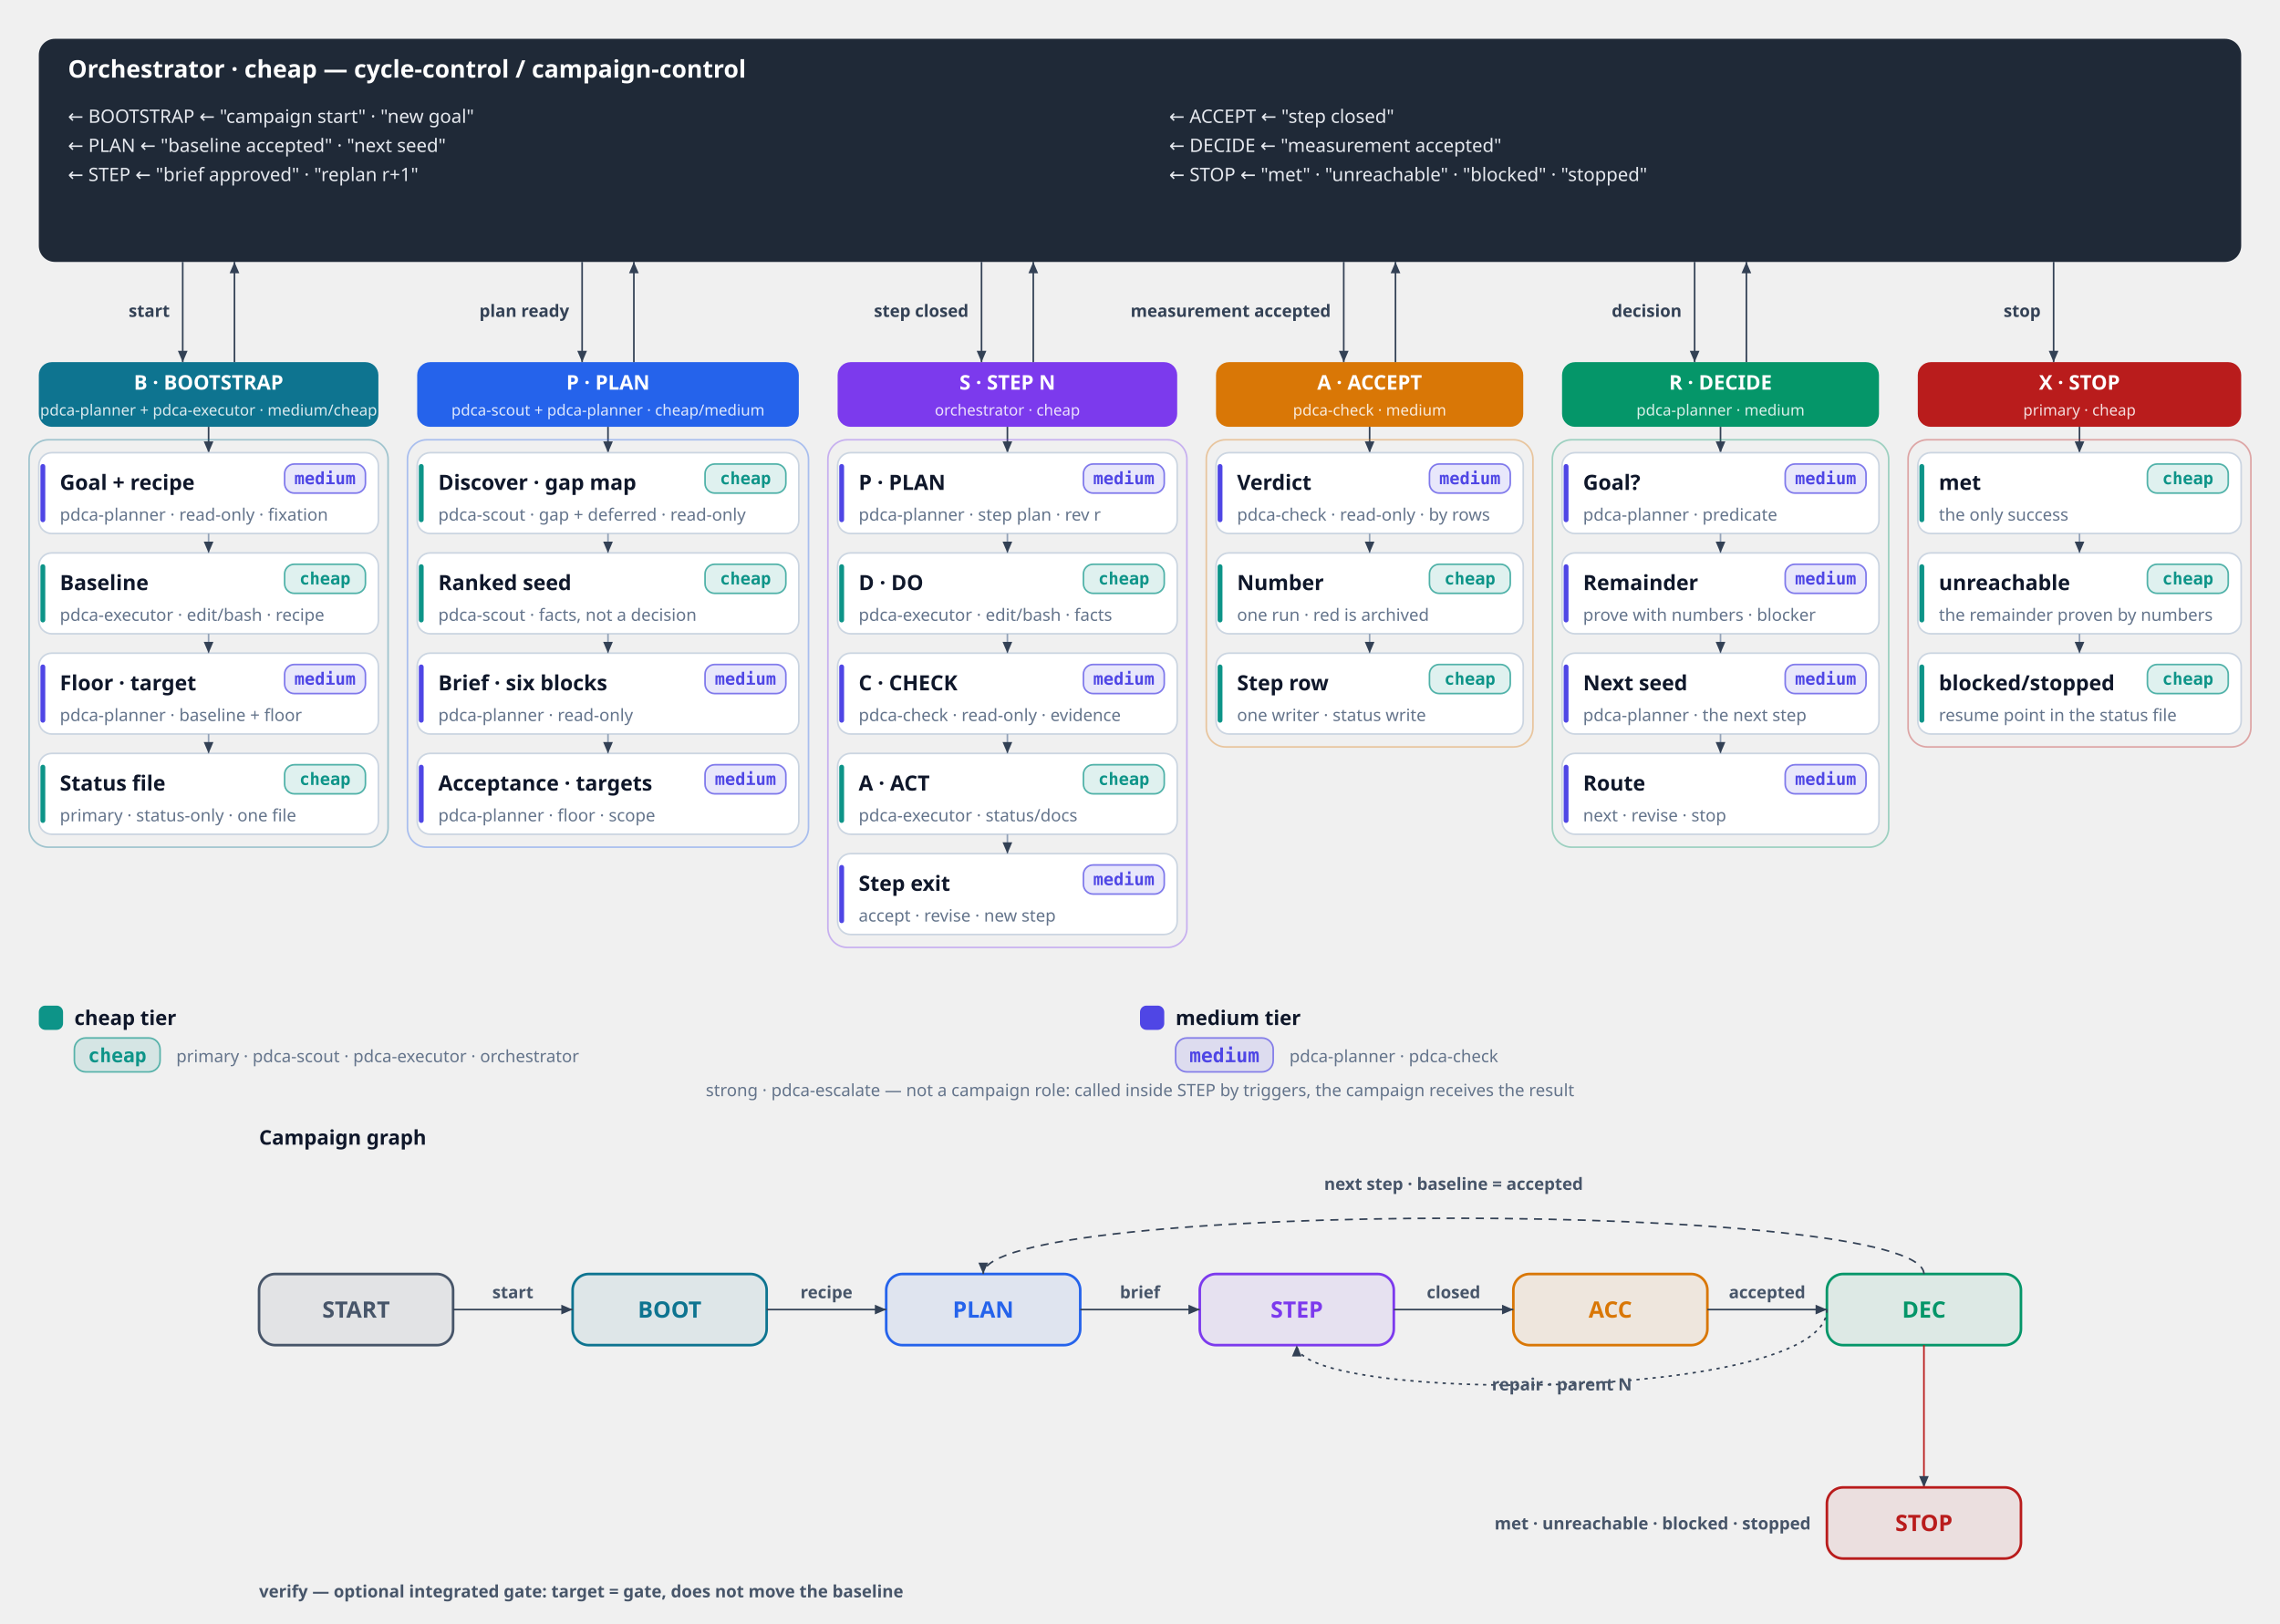
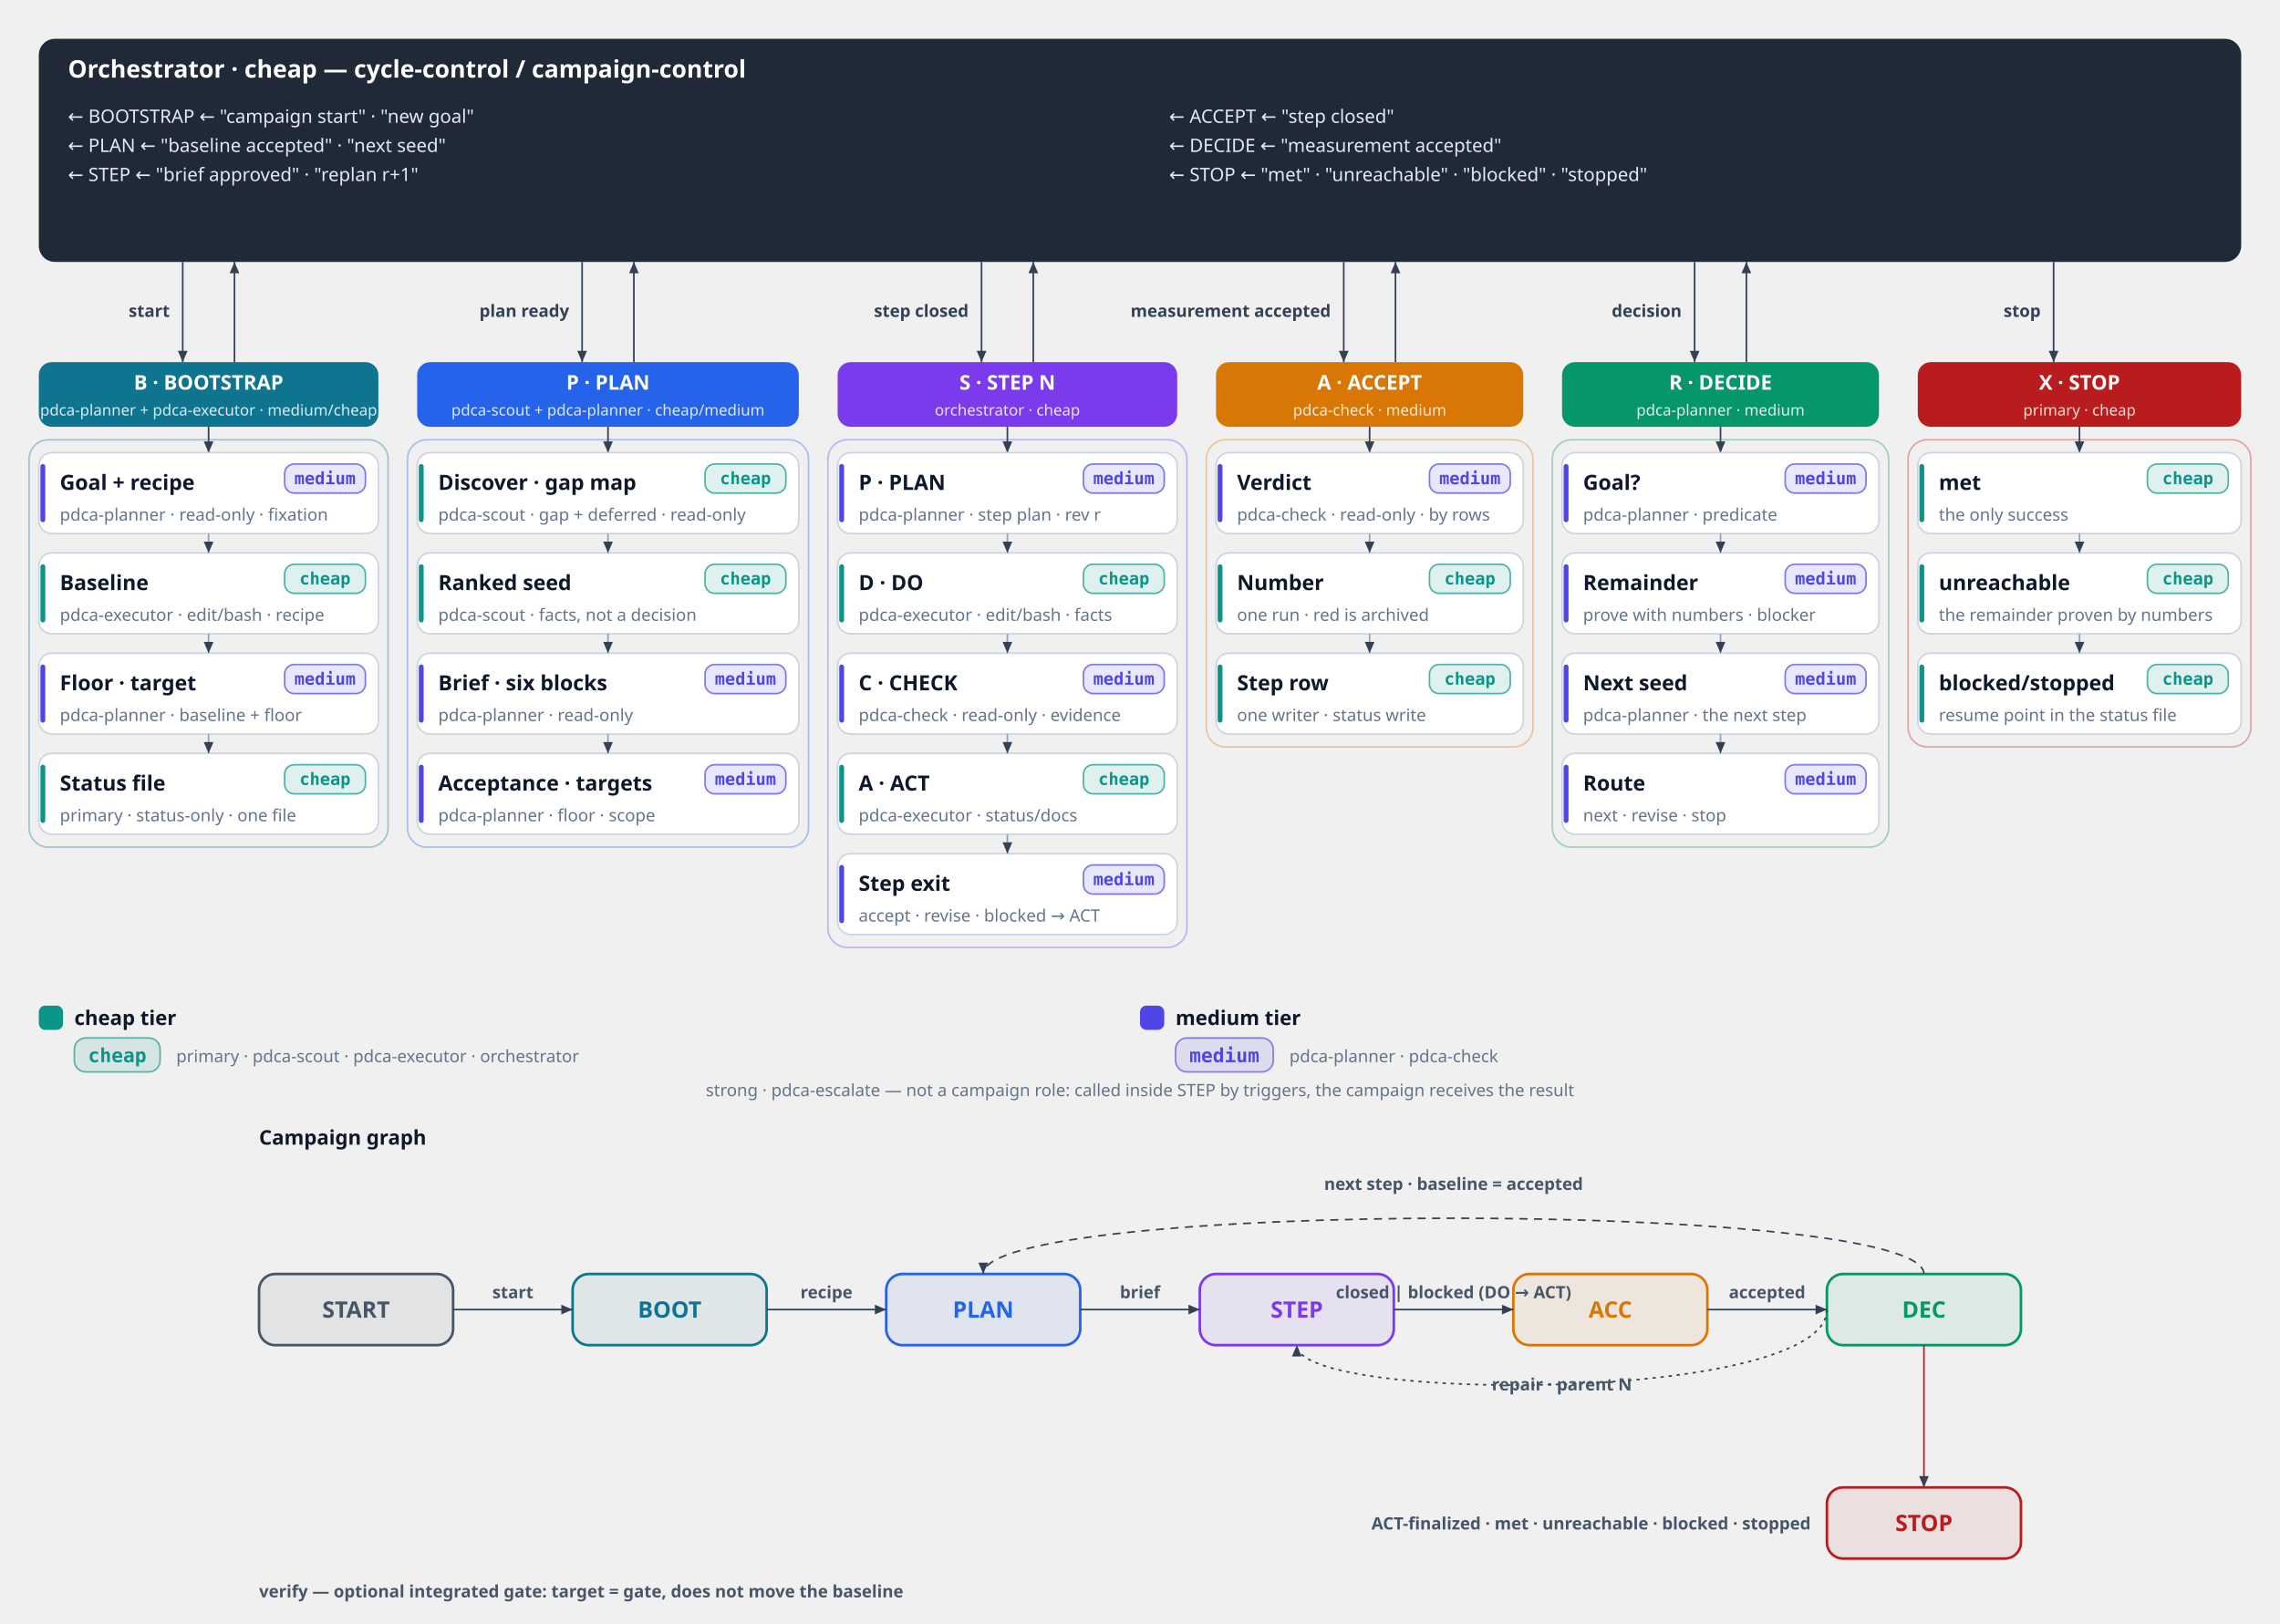
<svg xmlns="http://www.w3.org/2000/svg" viewBox="0 0 1410 1004" width="1410" font-family="Segoe UI, system-ui, sans-serif">
  <defs>
    <marker id="arrow" markerWidth="9" markerHeight="9" refX="7" refY="3" orient="auto">
      <path d="M0,0 L7,3 L0,6 Z" fill="#334155" />
    </marker>
  </defs>
  <style>
.t{font-size:13px;font-weight:600;fill:#0f172a}
.s{font-size:10.5px;fill:#64748b}
.h{font-size:12.5px;font-weight:700;fill:#ffffff}
.ho{font-size:9.5px;fill:#ffffff;fill-opacity:0.85}
.g{font-size:10.5px;font-weight:600}
.band{fill:#1f2937}
.bt{fill:#ffffff;font-size:15px;font-weight:700}
.ol{fill:#e6e9ef;font-size:11.5px}
.lt{font-size:12.5px;font-weight:700;fill:#0f172a}
.ls{font-size:10.5px;fill:#64748b}
.lm{font-family:ui-monospace,Consolas,Menlo,monospace;font-size:12px;font-weight:700}
.bm{font-family:ui-monospace,Consolas,Menlo,monospace;font-size:10.5px;font-weight:700}
.st{font-size:14px;font-weight:700}
</style>
  <rect x="24" y="24" width="1362" height="138" rx="10" class="band" />
  <text x="42" y="48" class="bt">Orchestrator · cheap — cycle-control / campaign-control</text>
  <text x="42" y="76" class="ol">← BOOTSTRAP ← "campaign start" · "new goal"</text>
  <text x="42" y="94" class="ol">← PLAN ← "baseline accepted" · "next seed"</text>
  <text x="42" y="112" class="ol">← STEP ← "brief approved" · "replan r+1"</text>
  <text x="723.0" y="76" class="ol">← ACCEPT ← "step closed"</text>
  <text x="723.0" y="94" class="ol">← DECIDE ← "measurement accepted"</text>
  <text x="723.0" y="112" class="ol">← STOP ← "met" · "unreachable" · "blocked" · "stopped"</text>
  <rect x="24" y="224" width="210" height="40" rx="8" fill="#0e7490" />
  <text x="129.0" y="241" class="h" text-anchor="middle">B · BOOTSTRAP</text>
  <text x="129.0" y="257" class="ho" text-anchor="middle">pdca-planner + pdca-executor · medium/cheap</text>
  <polyline points="129.0,264 129.0,280" fill="none" stroke="#334155" marker-end="url(#arrow)" />
  <rect x="24" y="280" width="210" height="50" rx="8" fill="#ffffff" stroke="#cbd5e1" stroke-width="1" />
  <rect x="25" y="287" width="3" height="36" rx="1.5" fill="#4f46e5" />
  <rect x="176" y="287" width="50" height="18" rx="6" fill="#4f46e5" fill-opacity="0.13" stroke="#4f46e5" stroke-opacity="0.7" />
  <text x="201.0" y="299.5" class="bm" fill="#4f46e5" text-anchor="middle">medium</text>
  <text x="37" y="303" class="t">Goal + recipe</text>
  <text x="37" y="322" class="s">pdca-planner · read-only · fixation</text>
  <rect x="24" y="342" width="210" height="50" rx="8" fill="#ffffff" stroke="#cbd5e1" stroke-width="1" />
  <rect x="25" y="349" width="3" height="36" rx="1.5" fill="#0d9488" />
  <rect x="176" y="349" width="50" height="18" rx="6" fill="#0d9488" fill-opacity="0.13" stroke="#0d9488" stroke-opacity="0.7" />
  <text x="201.0" y="361.5" class="bm" fill="#0d9488" text-anchor="middle">cheap</text>
  <text x="37" y="365" class="t">Baseline</text>
  <text x="37" y="384" class="s">pdca-executor · edit/bash · recipe</text>
  <polyline points="129.0,330 129.0,342" fill="none" stroke="#94a3b8" marker-end="url(#arrow)" />
  <rect x="24" y="404" width="210" height="50" rx="8" fill="#ffffff" stroke="#cbd5e1" stroke-width="1" />
  <rect x="25" y="411" width="3" height="36" rx="1.5" fill="#4f46e5" />
  <rect x="176" y="411" width="50" height="18" rx="6" fill="#4f46e5" fill-opacity="0.13" stroke="#4f46e5" stroke-opacity="0.7" />
  <text x="201.0" y="423.5" class="bm" fill="#4f46e5" text-anchor="middle">medium</text>
  <text x="37" y="427" class="t">Floor · target</text>
  <text x="37" y="446" class="s">pdca-planner · baseline + floor</text>
  <polyline points="129.0,392 129.0,404" fill="none" stroke="#94a3b8" marker-end="url(#arrow)" />
  <rect x="24" y="466" width="210" height="50" rx="8" fill="#ffffff" stroke="#cbd5e1" stroke-width="1" />
  <rect x="25" y="473" width="3" height="36" rx="1.5" fill="#0d9488" />
  <rect x="176" y="473" width="50" height="18" rx="6" fill="#0d9488" fill-opacity="0.13" stroke="#0d9488" stroke-opacity="0.7" />
  <text x="201.0" y="485.5" class="bm" fill="#0d9488" text-anchor="middle">cheap</text>
  <text x="37" y="489" class="t">Status file</text>
  <text x="37" y="508" class="s">primary · status-only · one file</text>
  <polyline points="129.0,454 129.0,466" fill="none" stroke="#94a3b8" marker-end="url(#arrow)" />
  <rect x="18" y="272" width="222" height="252" rx="12" fill="none" stroke="#0e7490" stroke-opacity="0.35" stroke-width="1" />
  <rect x="258" y="224" width="236" height="40" rx="8" fill="#2563eb" />
  <text x="376.0" y="241" class="h" text-anchor="middle">P · PLAN</text>
  <text x="376.0" y="257" class="ho" text-anchor="middle">pdca-scout + pdca-planner · cheap/medium</text>
  <polyline points="376.0,264 376.0,280" fill="none" stroke="#334155" marker-end="url(#arrow)" />
  <rect x="258" y="280" width="236" height="50" rx="8" fill="#ffffff" stroke="#cbd5e1" stroke-width="1" />
  <rect x="259" y="287" width="3" height="36" rx="1.5" fill="#0d9488" />
  <rect x="436" y="287" width="50" height="18" rx="6" fill="#0d9488" fill-opacity="0.13" stroke="#0d9488" stroke-opacity="0.7" />
  <text x="461.0" y="299.5" class="bm" fill="#0d9488" text-anchor="middle">cheap</text>
  <text x="271" y="303" class="t">Discover · gap map</text>
  <text x="271" y="322" class="s">pdca-scout · gap + deferred · read-only</text>
  <rect x="258" y="342" width="236" height="50" rx="8" fill="#ffffff" stroke="#cbd5e1" stroke-width="1" />
  <rect x="259" y="349" width="3" height="36" rx="1.5" fill="#0d9488" />
  <rect x="436" y="349" width="50" height="18" rx="6" fill="#0d9488" fill-opacity="0.13" stroke="#0d9488" stroke-opacity="0.7" />
  <text x="461.0" y="361.5" class="bm" fill="#0d9488" text-anchor="middle">cheap</text>
  <text x="271" y="365" class="t">Ranked seed</text>
  <text x="271" y="384" class="s">pdca-scout · facts, not a decision</text>
  <polyline points="376.0,330 376.0,342" fill="none" stroke="#94a3b8" marker-end="url(#arrow)" />
  <rect x="258" y="404" width="236" height="50" rx="8" fill="#ffffff" stroke="#cbd5e1" stroke-width="1" />
  <rect x="259" y="411" width="3" height="36" rx="1.5" fill="#4f46e5" />
  <rect x="436" y="411" width="50" height="18" rx="6" fill="#4f46e5" fill-opacity="0.13" stroke="#4f46e5" stroke-opacity="0.7" />
  <text x="461.0" y="423.5" class="bm" fill="#4f46e5" text-anchor="middle">medium</text>
  <text x="271" y="427" class="t">Brief · six blocks</text>
  <text x="271" y="446" class="s">pdca-planner · read-only</text>
  <polyline points="376.0,392 376.0,404" fill="none" stroke="#94a3b8" marker-end="url(#arrow)" />
  <rect x="258" y="466" width="236" height="50" rx="8" fill="#ffffff" stroke="#cbd5e1" stroke-width="1" />
  <rect x="259" y="473" width="3" height="36" rx="1.5" fill="#4f46e5" />
  <rect x="436" y="473" width="50" height="18" rx="6" fill="#4f46e5" fill-opacity="0.13" stroke="#4f46e5" stroke-opacity="0.7" />
  <text x="461.0" y="485.5" class="bm" fill="#4f46e5" text-anchor="middle">medium</text>
  <text x="271" y="489" class="t">Acceptance · targets</text>
  <text x="271" y="508" class="s">pdca-planner · floor · scope</text>
  <polyline points="376.0,454 376.0,466" fill="none" stroke="#94a3b8" marker-end="url(#arrow)" />
  <rect x="252" y="272" width="248" height="252" rx="12" fill="none" stroke="#2563eb" stroke-opacity="0.35" stroke-width="1" />
  <rect x="518" y="224" width="210" height="40" rx="8" fill="#7c3aed" />
  <text x="623.0" y="241" class="h" text-anchor="middle">S · STEP N</text>
  <text x="623.0" y="257" class="ho" text-anchor="middle">orchestrator · cheap</text>
  <polyline points="623.0,264 623.0,280" fill="none" stroke="#334155" marker-end="url(#arrow)" />
  <rect x="518" y="280" width="210" height="50" rx="8" fill="#ffffff" stroke="#cbd5e1" stroke-width="1" />
  <rect x="519" y="287" width="3" height="36" rx="1.5" fill="#4f46e5" />
  <rect x="670" y="287" width="50" height="18" rx="6" fill="#4f46e5" fill-opacity="0.13" stroke="#4f46e5" stroke-opacity="0.7" />
  <text x="695.0" y="299.5" class="bm" fill="#4f46e5" text-anchor="middle">medium</text>
  <text x="531" y="303" class="t">P · PLAN</text>
  <text x="531" y="322" class="s">pdca-planner · step plan · rev r</text>
  <rect x="518" y="342" width="210" height="50" rx="8" fill="#ffffff" stroke="#cbd5e1" stroke-width="1" />
  <rect x="519" y="349" width="3" height="36" rx="1.5" fill="#0d9488" />
  <rect x="670" y="349" width="50" height="18" rx="6" fill="#0d9488" fill-opacity="0.13" stroke="#0d9488" stroke-opacity="0.7" />
  <text x="695.0" y="361.5" class="bm" fill="#0d9488" text-anchor="middle">cheap</text>
  <text x="531" y="365" class="t">D · DO</text>
  <text x="531" y="384" class="s">pdca-executor · edit/bash · facts</text>
  <polyline points="623.0,330 623.0,342" fill="none" stroke="#94a3b8" marker-end="url(#arrow)" />
  <rect x="518" y="404" width="210" height="50" rx="8" fill="#ffffff" stroke="#cbd5e1" stroke-width="1" />
  <rect x="519" y="411" width="3" height="36" rx="1.5" fill="#4f46e5" />
  <rect x="670" y="411" width="50" height="18" rx="6" fill="#4f46e5" fill-opacity="0.13" stroke="#4f46e5" stroke-opacity="0.7" />
  <text x="695.0" y="423.5" class="bm" fill="#4f46e5" text-anchor="middle">medium</text>
  <text x="531" y="427" class="t">C · CHECK</text>
  <text x="531" y="446" class="s">pdca-check · read-only · evidence</text>
  <polyline points="623.0,392 623.0,404" fill="none" stroke="#94a3b8" marker-end="url(#arrow)" />
  <rect x="518" y="466" width="210" height="50" rx="8" fill="#ffffff" stroke="#cbd5e1" stroke-width="1" />
  <rect x="519" y="473" width="3" height="36" rx="1.5" fill="#0d9488" />
  <rect x="670" y="473" width="50" height="18" rx="6" fill="#0d9488" fill-opacity="0.13" stroke="#0d9488" stroke-opacity="0.7" />
  <text x="695.0" y="485.5" class="bm" fill="#0d9488" text-anchor="middle">cheap</text>
  <text x="531" y="489" class="t">A · ACT</text>
  <text x="531" y="508" class="s">pdca-executor · status/docs</text>
  <polyline points="623.0,454 623.0,466" fill="none" stroke="#94a3b8" marker-end="url(#arrow)" />
  <rect x="518" y="528" width="210" height="50" rx="8" fill="#ffffff" stroke="#cbd5e1" stroke-width="1" />
  <rect x="519" y="535" width="3" height="36" rx="1.5" fill="#4f46e5" />
  <rect x="670" y="535" width="50" height="18" rx="6" fill="#4f46e5" fill-opacity="0.13" stroke="#4f46e5" stroke-opacity="0.7" />
  <text x="695.0" y="547.5" class="bm" fill="#4f46e5" text-anchor="middle">medium</text>
  <text x="531" y="551" class="t">Step exit</text>
-   <text x="531" y="570" class="s">accept · revise · new step</text>
+   <text x="531" y="570" class="s">accept · revise · blocked → ACT</text>
  <polyline points="623.0,516 623.0,528" fill="none" stroke="#94a3b8" marker-end="url(#arrow)" />
  <rect x="512" y="272" width="222" height="314" rx="12" fill="none" stroke="#7c3aed" stroke-opacity="0.35" stroke-width="1" />
  <rect x="752" y="224" width="190" height="40" rx="8" fill="#d97706" />
  <text x="847.0" y="241" class="h" text-anchor="middle">A · ACCEPT</text>
  <text x="847.0" y="257" class="ho" text-anchor="middle">pdca-check · medium</text>
  <polyline points="847.0,264 847.0,280" fill="none" stroke="#334155" marker-end="url(#arrow)" />
  <rect x="752" y="280" width="190" height="50" rx="8" fill="#ffffff" stroke="#cbd5e1" stroke-width="1" />
  <rect x="753" y="287" width="3" height="36" rx="1.5" fill="#4f46e5" />
  <rect x="884" y="287" width="50" height="18" rx="6" fill="#4f46e5" fill-opacity="0.13" stroke="#4f46e5" stroke-opacity="0.7" />
  <text x="909.0" y="299.5" class="bm" fill="#4f46e5" text-anchor="middle">medium</text>
  <text x="765" y="303" class="t">Verdict</text>
  <text x="765" y="322" class="s">pdca-check · read-only · by rows</text>
  <rect x="752" y="342" width="190" height="50" rx="8" fill="#ffffff" stroke="#cbd5e1" stroke-width="1" />
  <rect x="753" y="349" width="3" height="36" rx="1.5" fill="#0d9488" />
  <rect x="884" y="349" width="50" height="18" rx="6" fill="#0d9488" fill-opacity="0.13" stroke="#0d9488" stroke-opacity="0.7" />
  <text x="909.0" y="361.5" class="bm" fill="#0d9488" text-anchor="middle">cheap</text>
  <text x="765" y="365" class="t">Number</text>
  <text x="765" y="384" class="s">one run · red is archived</text>
  <polyline points="847.0,330 847.0,342" fill="none" stroke="#94a3b8" marker-end="url(#arrow)" />
  <rect x="752" y="404" width="190" height="50" rx="8" fill="#ffffff" stroke="#cbd5e1" stroke-width="1" />
  <rect x="753" y="411" width="3" height="36" rx="1.5" fill="#0d9488" />
  <rect x="884" y="411" width="50" height="18" rx="6" fill="#0d9488" fill-opacity="0.13" stroke="#0d9488" stroke-opacity="0.7" />
  <text x="909.0" y="423.5" class="bm" fill="#0d9488" text-anchor="middle">cheap</text>
  <text x="765" y="427" class="t">Step row</text>
  <text x="765" y="446" class="s">one writer · status write</text>
  <polyline points="847.0,392 847.0,404" fill="none" stroke="#94a3b8" marker-end="url(#arrow)" />
  <rect x="746" y="272" width="202" height="190" rx="12" fill="none" stroke="#d97706" stroke-opacity="0.35" stroke-width="1" />
  <rect x="966" y="224" width="196" height="40" rx="8" fill="#059669" />
  <text x="1064.0" y="241" class="h" text-anchor="middle">R · DECIDE</text>
  <text x="1064.0" y="257" class="ho" text-anchor="middle">pdca-planner · medium</text>
  <polyline points="1064.0,264 1064.0,280" fill="none" stroke="#334155" marker-end="url(#arrow)" />
  <rect x="966" y="280" width="196" height="50" rx="8" fill="#ffffff" stroke="#cbd5e1" stroke-width="1" />
  <rect x="967" y="287" width="3" height="36" rx="1.5" fill="#4f46e5" />
  <rect x="1104" y="287" width="50" height="18" rx="6" fill="#4f46e5" fill-opacity="0.13" stroke="#4f46e5" stroke-opacity="0.7" />
  <text x="1129.0" y="299.5" class="bm" fill="#4f46e5" text-anchor="middle">medium</text>
  <text x="979" y="303" class="t">Goal?</text>
  <text x="979" y="322" class="s">pdca-planner · predicate</text>
  <rect x="966" y="342" width="196" height="50" rx="8" fill="#ffffff" stroke="#cbd5e1" stroke-width="1" />
  <rect x="967" y="349" width="3" height="36" rx="1.5" fill="#4f46e5" />
  <rect x="1104" y="349" width="50" height="18" rx="6" fill="#4f46e5" fill-opacity="0.13" stroke="#4f46e5" stroke-opacity="0.7" />
  <text x="1129.0" y="361.5" class="bm" fill="#4f46e5" text-anchor="middle">medium</text>
  <text x="979" y="365" class="t">Remainder</text>
  <text x="979" y="384" class="s">prove with numbers · blocker</text>
  <polyline points="1064.0,330 1064.0,342" fill="none" stroke="#94a3b8" marker-end="url(#arrow)" />
  <rect x="966" y="404" width="196" height="50" rx="8" fill="#ffffff" stroke="#cbd5e1" stroke-width="1" />
  <rect x="967" y="411" width="3" height="36" rx="1.5" fill="#4f46e5" />
  <rect x="1104" y="411" width="50" height="18" rx="6" fill="#4f46e5" fill-opacity="0.13" stroke="#4f46e5" stroke-opacity="0.7" />
  <text x="1129.0" y="423.5" class="bm" fill="#4f46e5" text-anchor="middle">medium</text>
  <text x="979" y="427" class="t">Next seed</text>
  <text x="979" y="446" class="s">pdca-planner · the next step</text>
  <polyline points="1064.0,392 1064.0,404" fill="none" stroke="#94a3b8" marker-end="url(#arrow)" />
  <rect x="966" y="466" width="196" height="50" rx="8" fill="#ffffff" stroke="#cbd5e1" stroke-width="1" />
  <rect x="967" y="473" width="3" height="36" rx="1.5" fill="#4f46e5" />
  <rect x="1104" y="473" width="50" height="18" rx="6" fill="#4f46e5" fill-opacity="0.13" stroke="#4f46e5" stroke-opacity="0.7" />
  <text x="1129.0" y="485.5" class="bm" fill="#4f46e5" text-anchor="middle">medium</text>
  <text x="979" y="489" class="t">Route</text>
  <text x="979" y="508" class="s">next · revise · stop</text>
  <polyline points="1064.0,454 1064.0,466" fill="none" stroke="#94a3b8" marker-end="url(#arrow)" />
  <rect x="960" y="272" width="208" height="252" rx="12" fill="none" stroke="#059669" stroke-opacity="0.35" stroke-width="1" />
  <rect x="1186" y="224" width="200" height="40" rx="8" fill="#b91c1c" />
  <text x="1286.0" y="241" class="h" text-anchor="middle">X · STOP</text>
  <text x="1286.0" y="257" class="ho" text-anchor="middle">primary · cheap</text>
  <polyline points="1286.0,264 1286.0,280" fill="none" stroke="#334155" marker-end="url(#arrow)" />
  <rect x="1186" y="280" width="200" height="50" rx="8" fill="#ffffff" stroke="#cbd5e1" stroke-width="1" />
  <rect x="1187" y="287" width="3" height="36" rx="1.5" fill="#0d9488" />
  <rect x="1328" y="287" width="50" height="18" rx="6" fill="#0d9488" fill-opacity="0.13" stroke="#0d9488" stroke-opacity="0.7" />
  <text x="1353.0" y="299.5" class="bm" fill="#0d9488" text-anchor="middle">cheap</text>
  <text x="1199" y="303" class="t">met</text>
  <text x="1199" y="322" class="s">the only success</text>
  <rect x="1186" y="342" width="200" height="50" rx="8" fill="#ffffff" stroke="#cbd5e1" stroke-width="1" />
  <rect x="1187" y="349" width="3" height="36" rx="1.5" fill="#0d9488" />
  <rect x="1328" y="349" width="50" height="18" rx="6" fill="#0d9488" fill-opacity="0.13" stroke="#0d9488" stroke-opacity="0.7" />
  <text x="1353.0" y="361.5" class="bm" fill="#0d9488" text-anchor="middle">cheap</text>
  <text x="1199" y="365" class="t">unreachable</text>
  <text x="1199" y="384" class="s">the remainder proven by numbers</text>
  <polyline points="1286.0,330 1286.0,342" fill="none" stroke="#94a3b8" marker-end="url(#arrow)" />
  <rect x="1186" y="404" width="200" height="50" rx="8" fill="#ffffff" stroke="#cbd5e1" stroke-width="1" />
  <rect x="1187" y="411" width="3" height="36" rx="1.5" fill="#0d9488" />
  <rect x="1328" y="411" width="50" height="18" rx="6" fill="#0d9488" fill-opacity="0.13" stroke="#0d9488" stroke-opacity="0.7" />
  <text x="1353.0" y="423.5" class="bm" fill="#0d9488" text-anchor="middle">cheap</text>
  <text x="1199" y="427" class="t">blocked/stopped</text>
  <text x="1199" y="446" class="s">resume point in the status file</text>
  <polyline points="1286.0,392 1286.0,404" fill="none" stroke="#94a3b8" marker-end="url(#arrow)" />
  <rect x="1180" y="272" width="212" height="190" rx="12" fill="none" stroke="#b91c1c" stroke-opacity="0.35" stroke-width="1" />
  <polyline points="113.0,162 113.0,224" fill="none" stroke="#334155" data-edge-id="dispatch_b" marker-end="url(#arrow)" />
  <text x="105.0" y="196.0" class="g" fill="#334155" text-anchor="end">start</text>
  <polyline points="145.0,224 145.0,162" fill="none" stroke="#334155" data-edge-id="return_b" marker-end="url(#arrow)" />
  <polyline points="360.0,162 360.0,224" fill="none" stroke="#334155" data-edge-id="dispatch_p" marker-end="url(#arrow)" />
  <text x="352.0" y="196.0" class="g" fill="#334155" text-anchor="end">plan ready</text>
  <polyline points="392.0,224 392.0,162" fill="none" stroke="#334155" data-edge-id="return_p" marker-end="url(#arrow)" />
  <polyline points="607.0,162 607.0,224" fill="none" stroke="#334155" data-edge-id="dispatch_s" marker-end="url(#arrow)" />
  <text x="599.0" y="196.0" class="g" fill="#334155" text-anchor="end">step closed</text>
  <polyline points="639.0,224 639.0,162" fill="none" stroke="#334155" data-edge-id="return_s" marker-end="url(#arrow)" />
  <polyline points="831.0,162 831.0,224" fill="none" stroke="#334155" data-edge-id="dispatch_a" marker-end="url(#arrow)" />
  <text x="823.0" y="196.0" class="g" fill="#334155" text-anchor="end">measurement accepted</text>
  <polyline points="863.0,224 863.0,162" fill="none" stroke="#334155" data-edge-id="return_a" marker-end="url(#arrow)" />
  <polyline points="1048.0,162 1048.0,224" fill="none" stroke="#334155" data-edge-id="dispatch_r" marker-end="url(#arrow)" />
  <text x="1040.0" y="196.0" class="g" fill="#334155" text-anchor="end">decision</text>
  <polyline points="1080.0,224 1080.0,162" fill="none" stroke="#334155" data-edge-id="return_r" marker-end="url(#arrow)" />
  <polyline points="1270.0,162 1270.0,224" fill="none" stroke="#334155" data-edge-id="dispatch_x" marker-end="url(#arrow)" />
  <text x="1262.0" y="196.0" class="g" fill="#334155" text-anchor="end">stop</text>
  <rect x="24.0" y="622" width="15" height="15" rx="4" fill="#0d9488" />
  <text x="46.0" y="634" class="lt">cheap tier</text>
  <rect x="46.0" y="642" width="53.0" height="21" rx="7" fill="#0d9488" fill-opacity="0.12" stroke="#0d9488" stroke-opacity="0.65" />
  <text x="72.5" y="657" class="lm" fill="#0d9488" text-anchor="middle">cheap</text>
  <text x="109.0" y="657" class="ls">primary · pdca-scout · pdca-executor · orchestrator</text>
  <rect x="705.0" y="622" width="15" height="15" rx="4" fill="#4f46e5" />
  <text x="727.0" y="634" class="lt">medium tier</text>
  <rect x="727.0" y="642" width="60.4" height="21" rx="7" fill="#4f46e5" fill-opacity="0.12" stroke="#4f46e5" stroke-opacity="0.65" />
  <text x="757.2" y="657" class="lm" fill="#4f46e5" text-anchor="middle">medium</text>
  <text x="797.4" y="657" class="ls">pdca-planner · pdca-check</text>
  <text x="705.0" y="678" class="ls" text-anchor="middle">strong · pdca-escalate — not a campaign role: called inside STEP by triggers, the campaign receives the result</text>
  <text x="160.2" y="708" class="lt">Campaign graph</text>
  <rect x="160.2" y="788" width="120" height="44" rx="10" fill="#475569" fill-opacity="0.08" stroke="#475569" stroke-width="1.6" data-node-id="START" />
  <text x="220.2" y="815.0" class="st" fill="#475569" text-anchor="middle">START</text>
  <rect x="354.12" y="788" width="120" height="44" rx="10" fill="#0e7490" fill-opacity="0.08" stroke="#0e7490" stroke-width="1.6" data-node-id="BOOT" />
  <text x="414.12" y="815.0" class="st" fill="#0e7490" text-anchor="middle">BOOT</text>
  <rect x="548.04" y="788" width="120" height="44" rx="10" fill="#2563eb" fill-opacity="0.08" stroke="#2563eb" stroke-width="1.6" data-node-id="PLAN" />
  <text x="608.04" y="815.0" class="st" fill="#2563eb" text-anchor="middle">PLAN</text>
  <rect x="741.96" y="788" width="120" height="44" rx="10" fill="#7c3aed" fill-opacity="0.08" stroke="#7c3aed" stroke-width="1.6" data-node-id="STEP" />
  <text x="801.96" y="815.0" class="st" fill="#7c3aed" text-anchor="middle">STEP</text>
  <rect x="935.88" y="788" width="120" height="44" rx="10" fill="#d97706" fill-opacity="0.08" stroke="#d97706" stroke-width="1.6" data-node-id="ACC" />
  <text x="995.88" y="815.0" class="st" fill="#d97706" text-anchor="middle">ACC</text>
  <rect x="1129.8" y="788" width="120" height="44" rx="10" fill="#059669" fill-opacity="0.08" stroke="#059669" stroke-width="1.6" data-node-id="DEC" />
  <text x="1189.8" y="815.0" class="st" fill="#059669" text-anchor="middle">DEC</text>
  <polyline points="280.2,810.0 354.12,810.0" fill="none" stroke="#334155" data-edge-id="start_boot" marker-end="url(#arrow)" />
  <text x="317.16" y="803.0" class="g" fill="#475569" text-anchor="middle">start</text>
  <polyline points="474.12,810.0 548.04,810.0" fill="none" stroke="#334155" data-edge-id="boot_plan" marker-end="url(#arrow)" />
  <text x="511.08" y="803.0" class="g" fill="#475569" text-anchor="middle">recipe</text>
  <polyline points="668.04,810.0 741.96,810.0" fill="none" stroke="#334155" data-edge-id="plan_step" marker-end="url(#arrow)" />
  <text x="705.0" y="803.0" class="g" fill="#475569" text-anchor="middle">brief</text>
  <polyline points="861.96,810.0 935.88,810.0" fill="none" stroke="#334155" data-edge-id="step_acc" marker-end="url(#arrow)" />
-   <text x="898.92" y="803.0" class="g" fill="#475569" text-anchor="middle">closed</text>
+   <text x="898.92" y="803.0" class="g" fill="#475569" text-anchor="middle">closed | blocked (DO → ACT)</text>
  <polyline points="1055.88,810.0 1129.8,810.0" fill="none" stroke="#334155" data-edge-id="acc_dec" marker-end="url(#arrow)" />
  <text x="1092.84" y="803.0" class="g" fill="#475569" text-anchor="middle">accepted</text>
  <path d="M1189.8,788 C1189.8,742 608.04,742 608.04,788" fill="none" stroke="#334155" stroke-dasharray="5 4" marker-end="url(#arrow)" data-edge-id="decide_plan" />
  <text x="898.92" y="736" class="g" fill="#475569" text-anchor="middle">next step · baseline = accepted</text>
  <path d="M1129.8,810.0 C1129.8,868 801.96,868 801.96,832" fill="none" stroke="#334155" stroke-dasharray="2 3" marker-end="url(#arrow)" data-edge-id="decide_step" />
  <text x="965.88" y="860" class="g" fill="#475569" text-anchor="middle">repair · parent N</text>
  <polyline points="1189.8,832 1189.8,920" fill="none" stroke="#b91c1c" data-edge-id="decide_stop" marker-end="url(#arrow)" />
  <rect x="1129.8" y="920" width="120" height="44" rx="10" fill="#b91c1c" fill-opacity="0.08" stroke="#b91c1c" stroke-width="1.6" data-node-id="STOP" />
  <text x="1189.8" y="947.0" class="st" fill="#b91c1c" text-anchor="middle">STOP</text>
-   <text x="1119.8" y="946.0" class="g" fill="#475569" text-anchor="end">met · unreachable · blocked · stopped</text>
+   <text x="1119.8" y="946.0" class="g" fill="#475569" text-anchor="end">ACT-finalized · met · unreachable · blocked · stopped</text>
  <text x="160.2" y="988" class="g" fill="#475569" text-anchor="start">verify — optional integrated gate: target = gate, does not move the baseline</text>
</svg>
